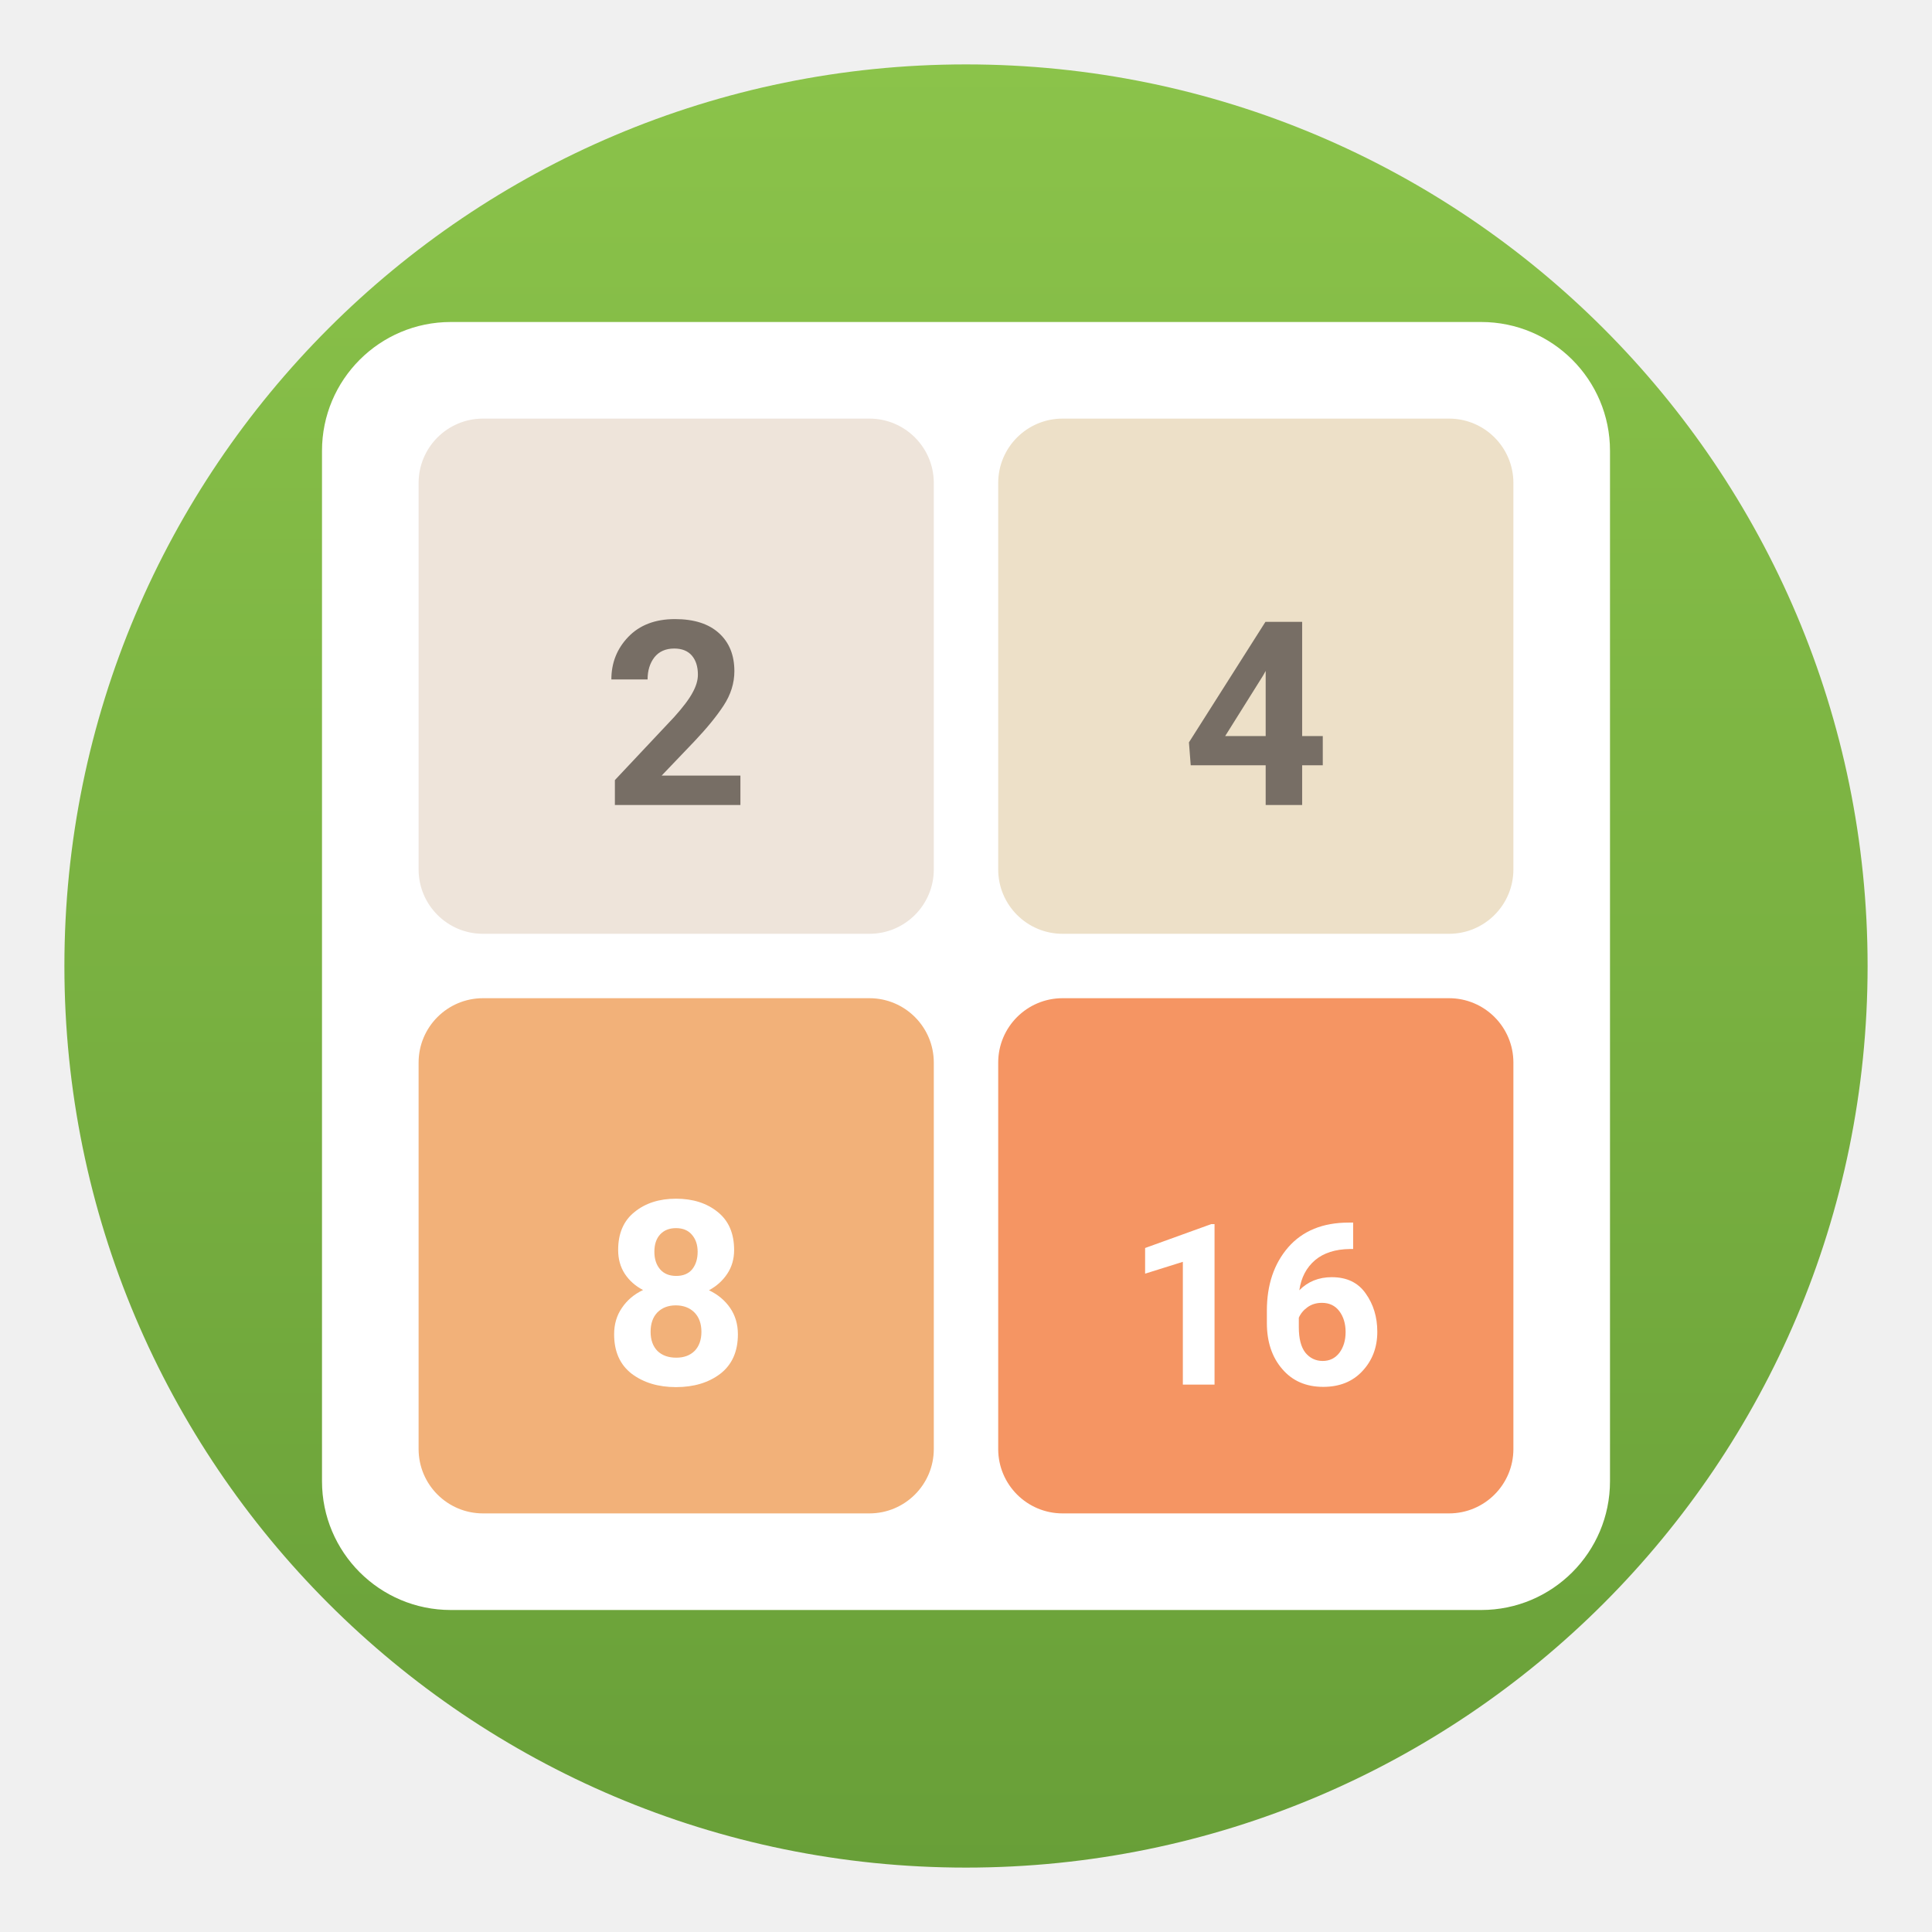
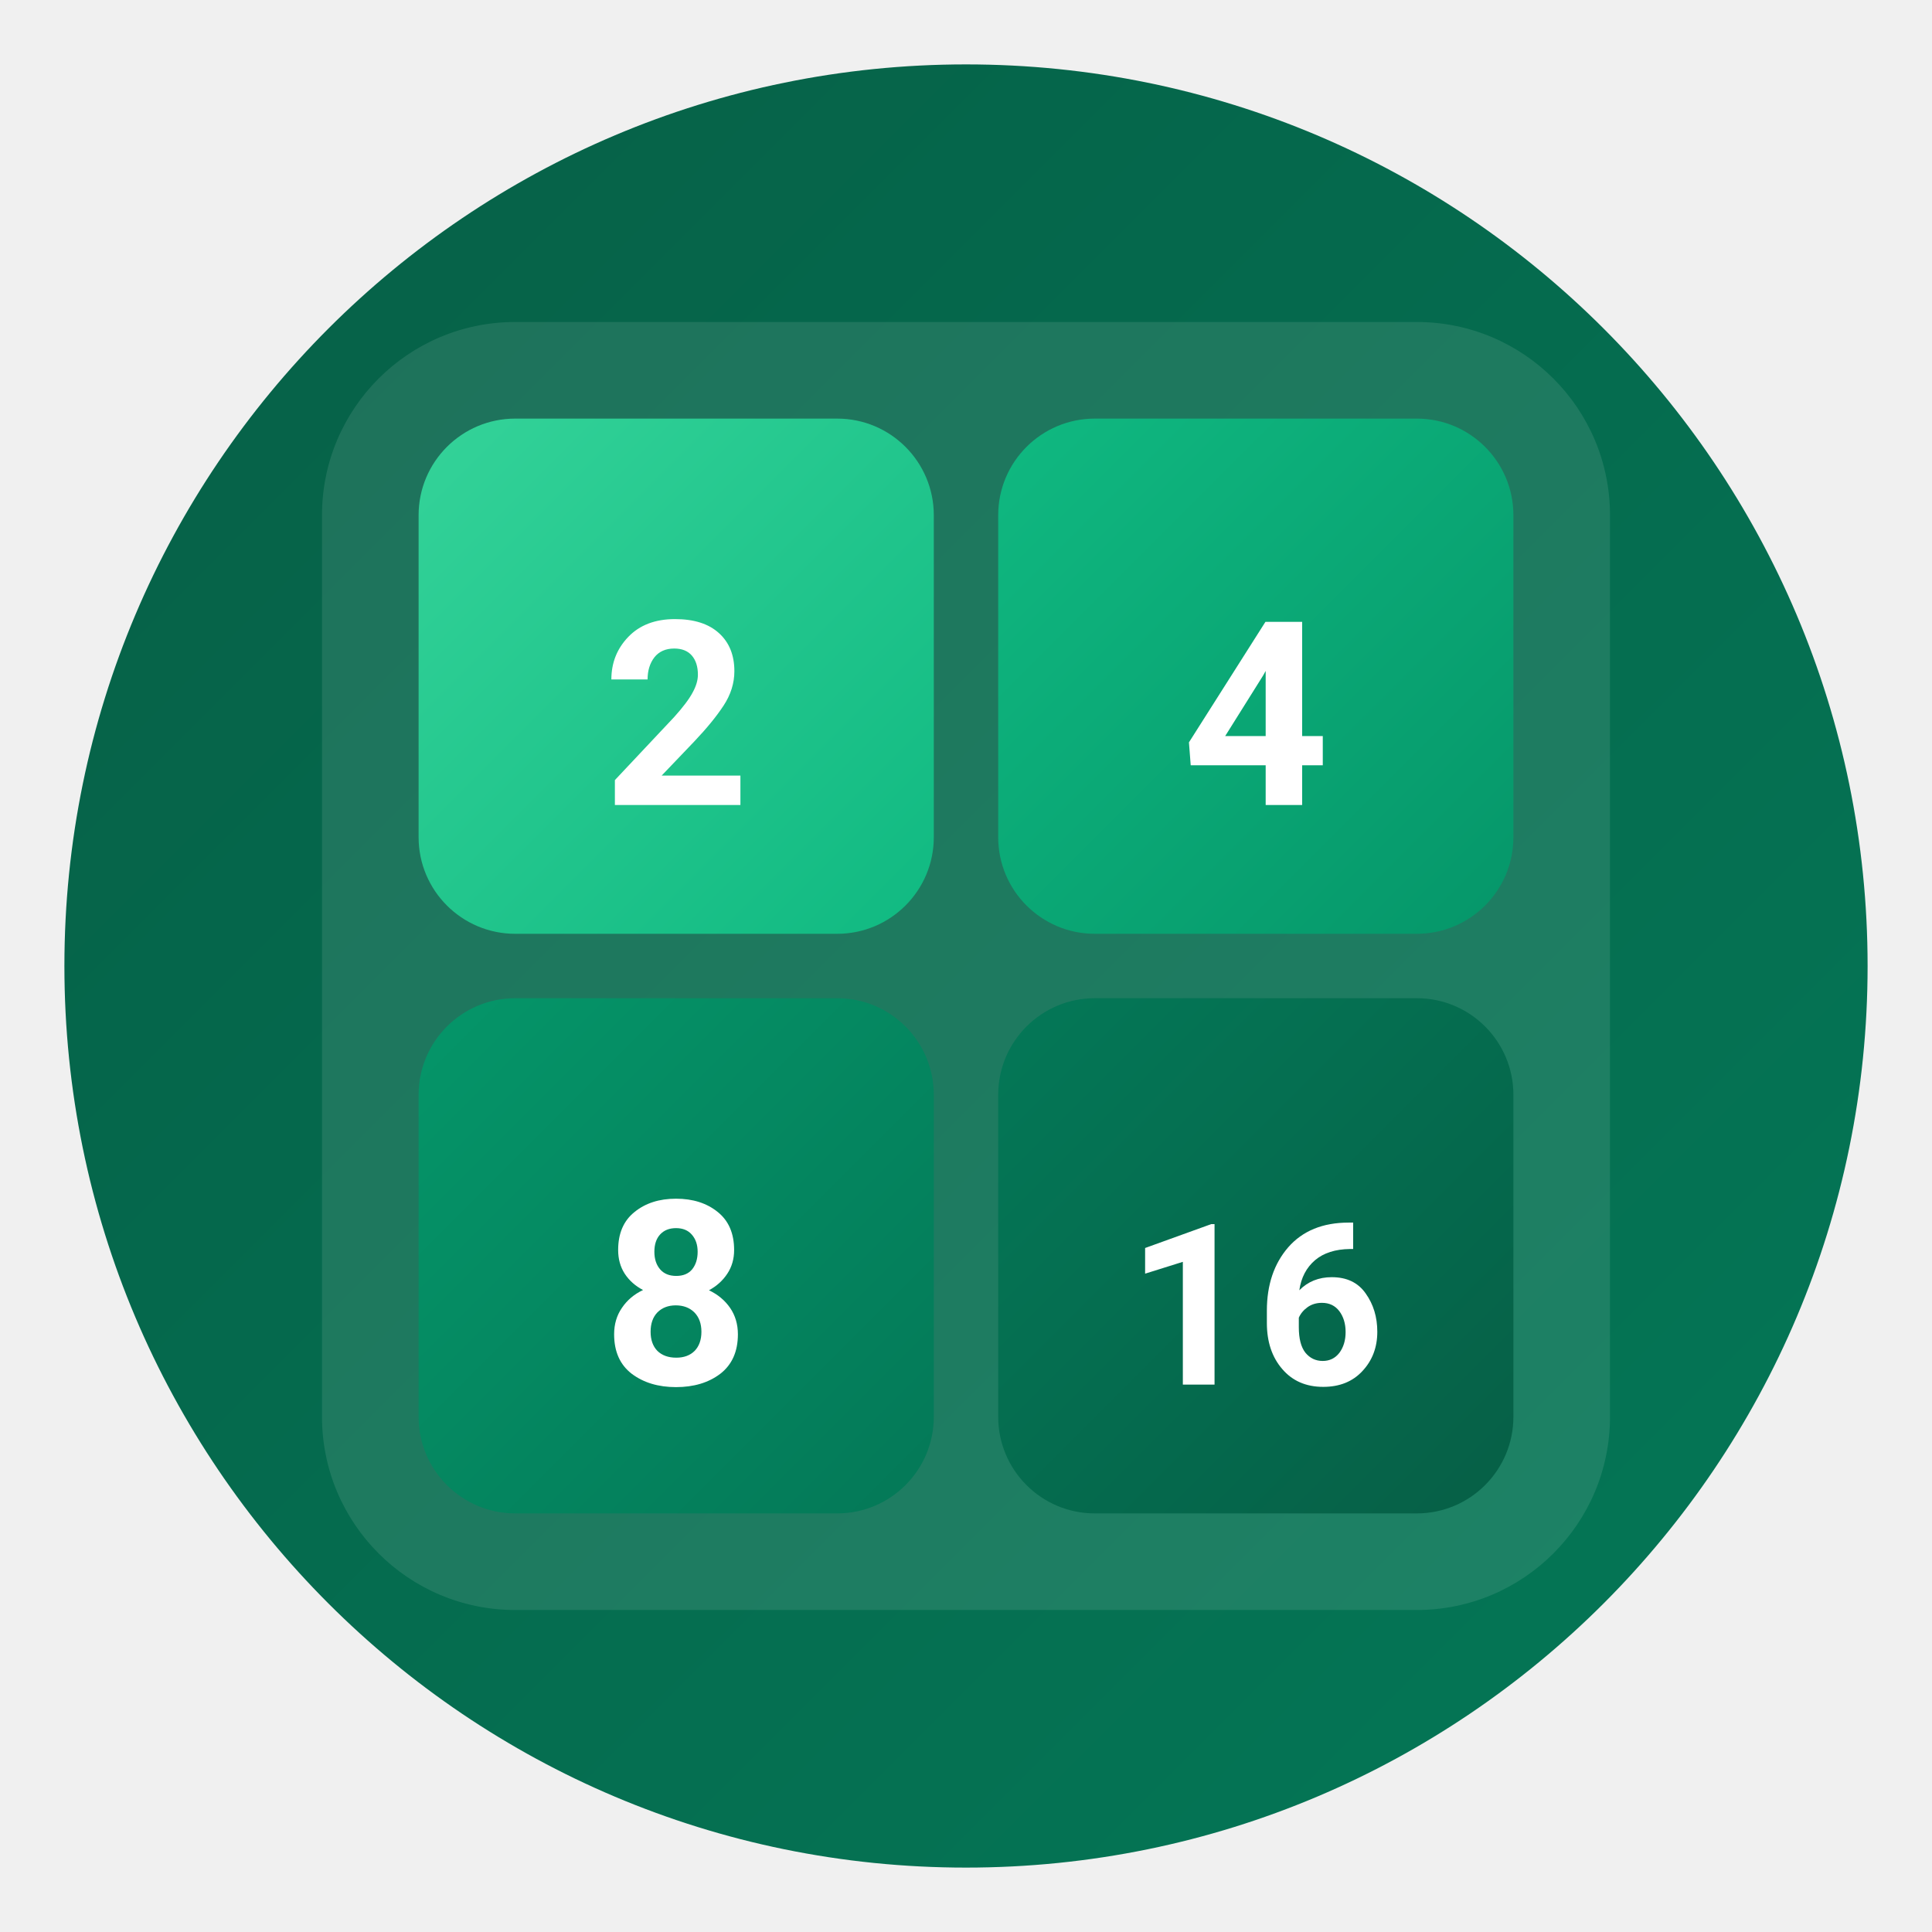
<svg xmlns="http://www.w3.org/2000/svg" viewBox="0 0 120 120">
  <defs>
-     <linearGradient id="gameBgAndroid" x1="0%" y1="0%" x2="0%" y2="100%">
-       <stop offset="0%" style="stop-color:#8BC34A" />
-       <stop offset="100%" style="stop-color:#689F38" />
+     <linearGradient id="bgGradAndroid" x1="0%" y1="0%" x2="100%" y2="100%">
+       <stop offset="0%" style="stop-color:#065F46" />
+       <stop offset="100%" style="stop-color:#047857" />
+     </linearGradient>
+     <linearGradient id="tile1Android" x1="0%" y1="0%" x2="100%" y2="100%">
+       <stop offset="0%" style="stop-color:#34D399" />
+       <stop offset="100%" style="stop-color:#10B981" />
+     </linearGradient>
+     <linearGradient id="tile2Android" x1="0%" y1="0%" x2="100%" y2="100%">
+       <stop offset="0%" style="stop-color:#10B981" />
+       <stop offset="100%" style="stop-color:#059669" />
+     </linearGradient>
+     <linearGradient id="tile3Android" x1="0%" y1="0%" x2="100%" y2="100%">
+       <stop offset="0%" style="stop-color:#059669" />
+       <stop offset="100%" style="stop-color:#047857" />
+     </linearGradient>
+     <linearGradient id="tile4Android" x1="0%" y1="0%" x2="100%" y2="100%">
+       <stop offset="0%" style="stop-color:#047857" />
+       <stop offset="100%" style="stop-color:#065F46" />
    </linearGradient>
  </defs>
-   <circle cx="60" cy="60" r="56" fill="url(#gameBgAndroid)" />
-   <rect x="20" y="20" width="80" height="80" rx="8" fill="#ffffff" />
-   <rect x="26" y="26" width="32" height="32" rx="4" fill="#EEE4DA" />
-   <rect x="62" y="26" width="32" height="32" rx="4" fill="#EDE0C8" />
-   <rect x="26" y="62" width="32" height="32" rx="4" fill="#F2B179" />
-   <rect x="62" y="62" width="32" height="32" rx="4" fill="#F59563" />
-   <text x="42" y="50" text-anchor="middle" font-family="Roboto, Arial" font-size="16" font-weight="bold" fill="#776E65">2</text>
-   <text x="78" y="50" text-anchor="middle" font-family="Roboto, Arial" font-size="16" font-weight="bold" fill="#776E65">4</text>
+   <circle cx="60" cy="60" r="56" fill="url(#bgGradAndroid)" />
+   <rect x="20" y="20" width="80" height="80" rx="12" fill="rgba(255,255,255,0.1)" />
+   <rect x="26" y="26" width="32" height="32" rx="6" fill="url(#tile1Android)" />
+   <rect x="62" y="26" width="32" height="32" rx="6" fill="url(#tile2Android)" />
+   <rect x="26" y="62" width="32" height="32" rx="6" fill="url(#tile3Android)" />
+   <rect x="62" y="62" width="32" height="32" rx="6" fill="url(#tile4Android)" />
+   <text x="42" y="50" text-anchor="middle" font-family="Roboto, Arial" font-size="16" font-weight="bold" fill="#FFF">2</text>
+   <text x="78" y="50" text-anchor="middle" font-family="Roboto, Arial" font-size="16" font-weight="bold" fill="#FFF">4</text>
  <text x="42" y="86" text-anchor="middle" font-family="Roboto, Arial" font-size="16" font-weight="bold" fill="#FFF">8</text>
  <text x="78" y="86" text-anchor="middle" font-family="Roboto, Arial" font-size="14" font-weight="bold" fill="#FFF">16</text>
</svg>
